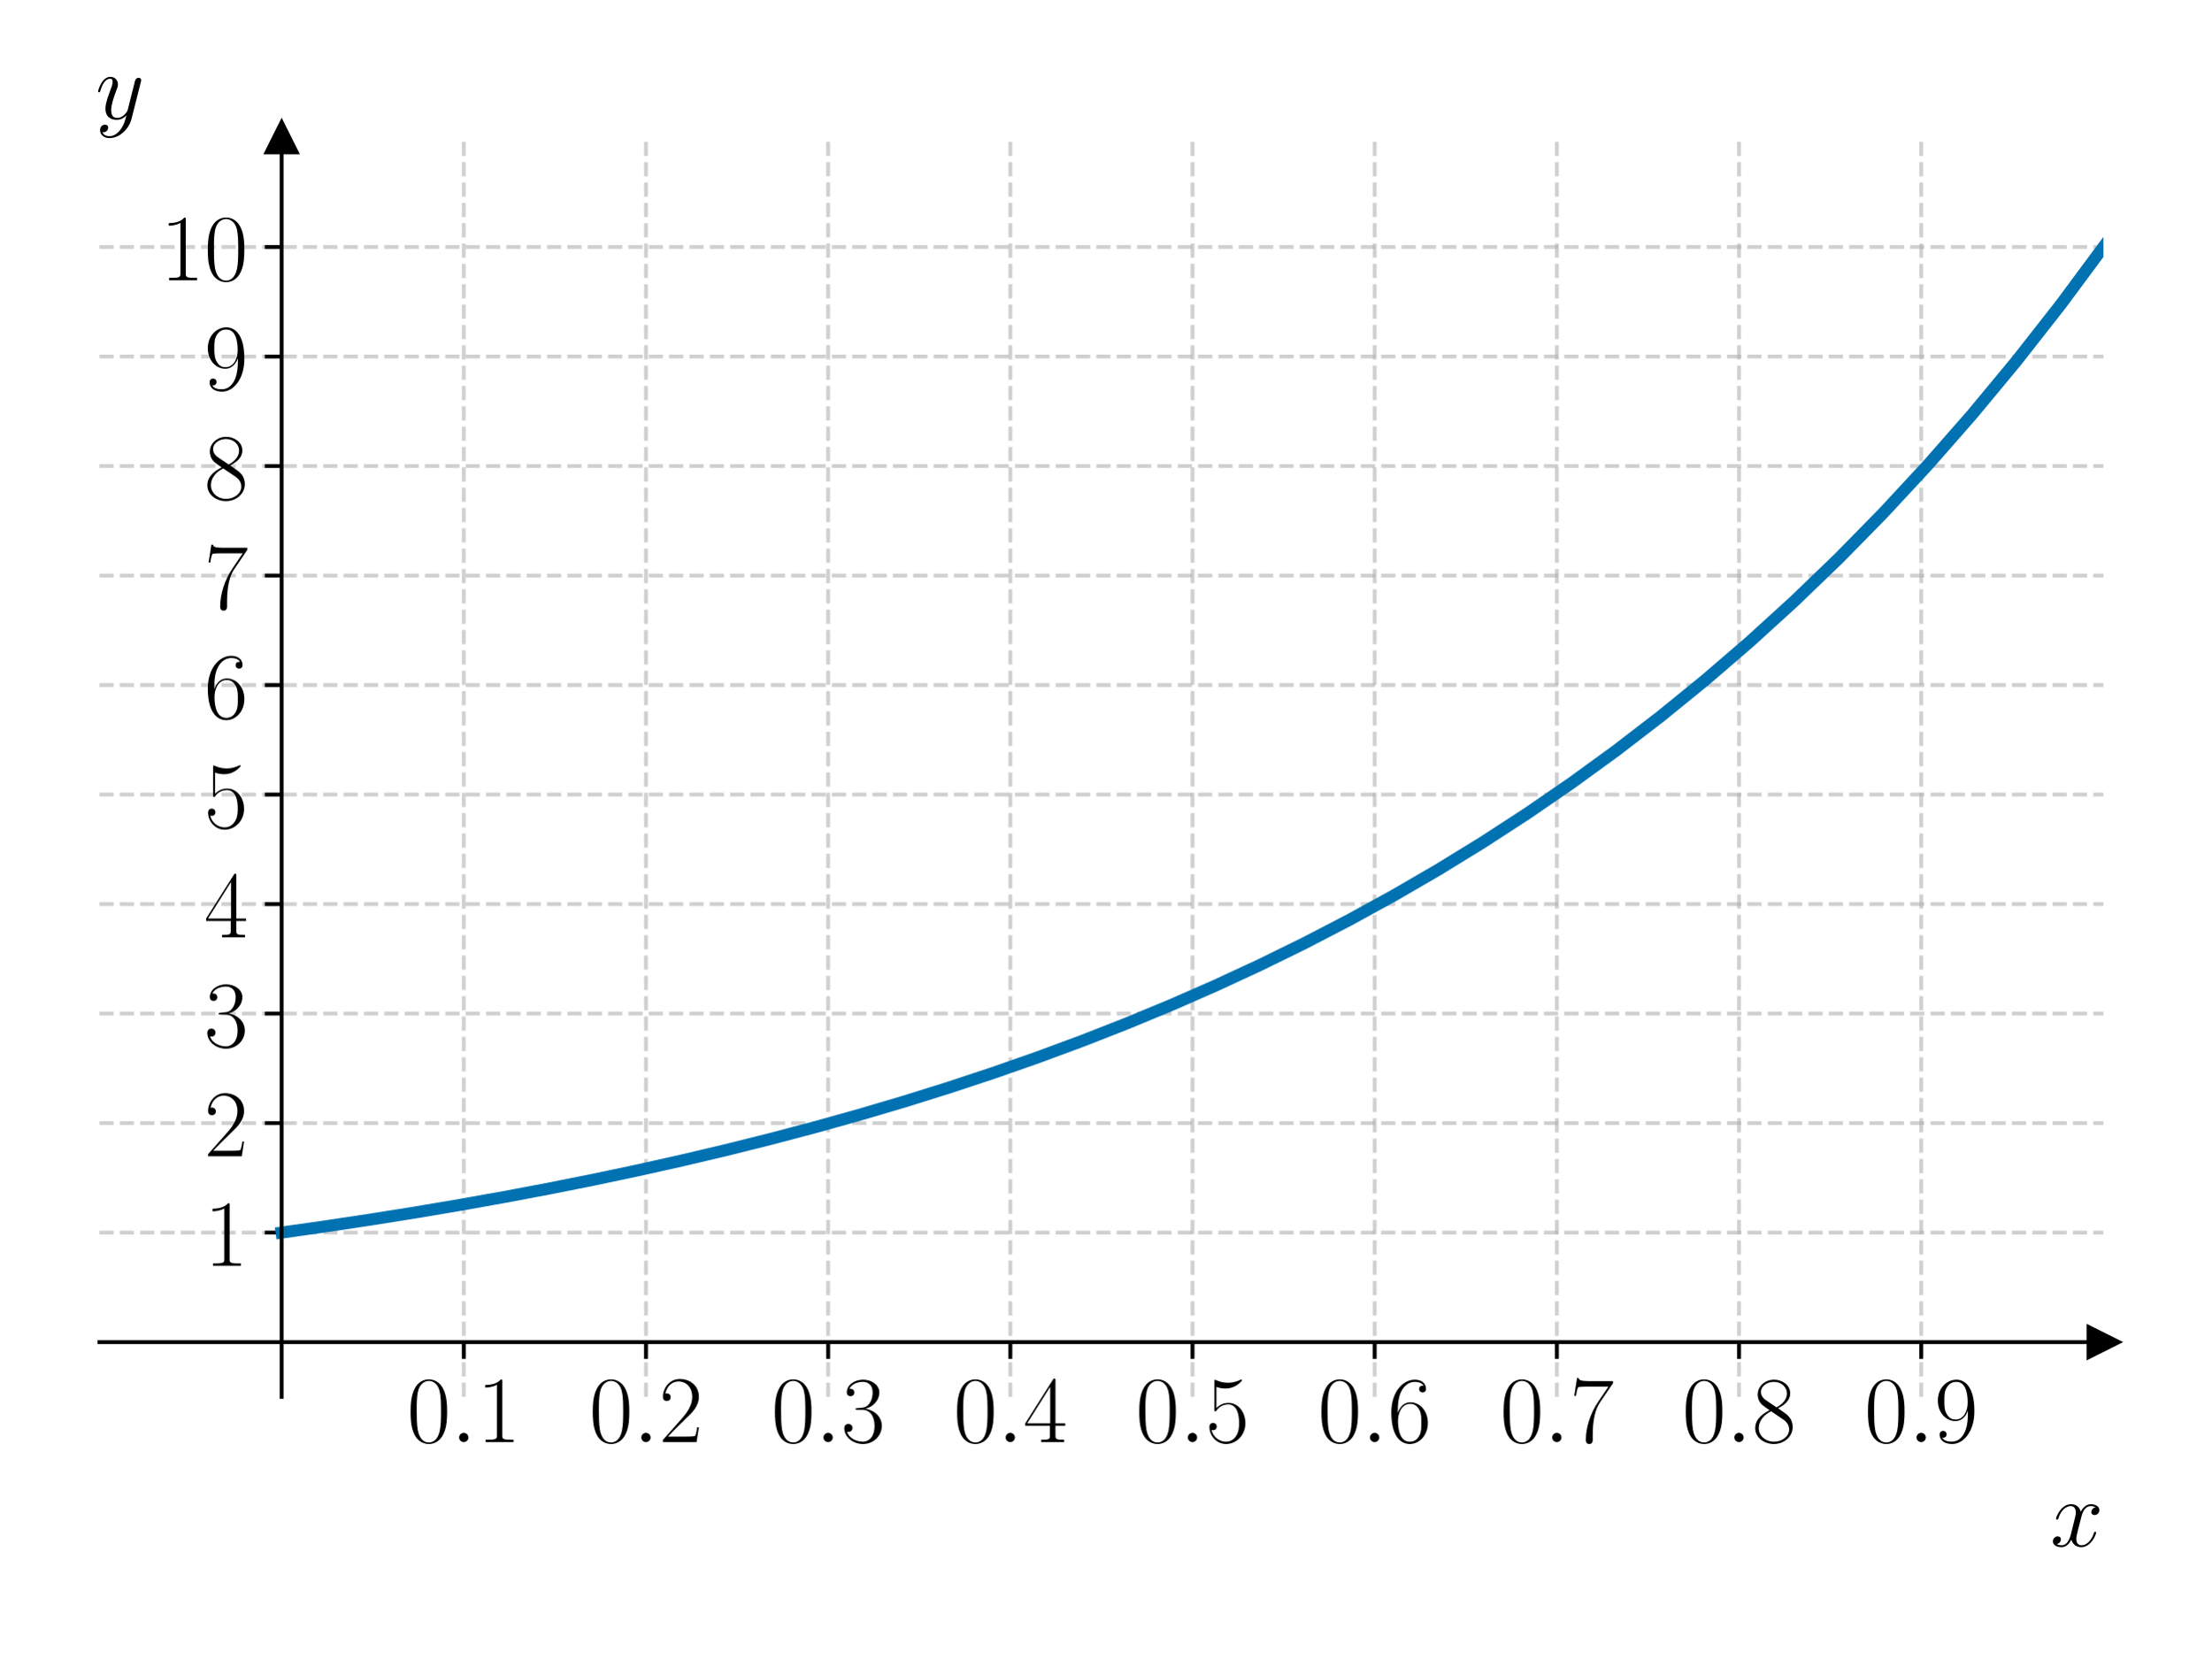
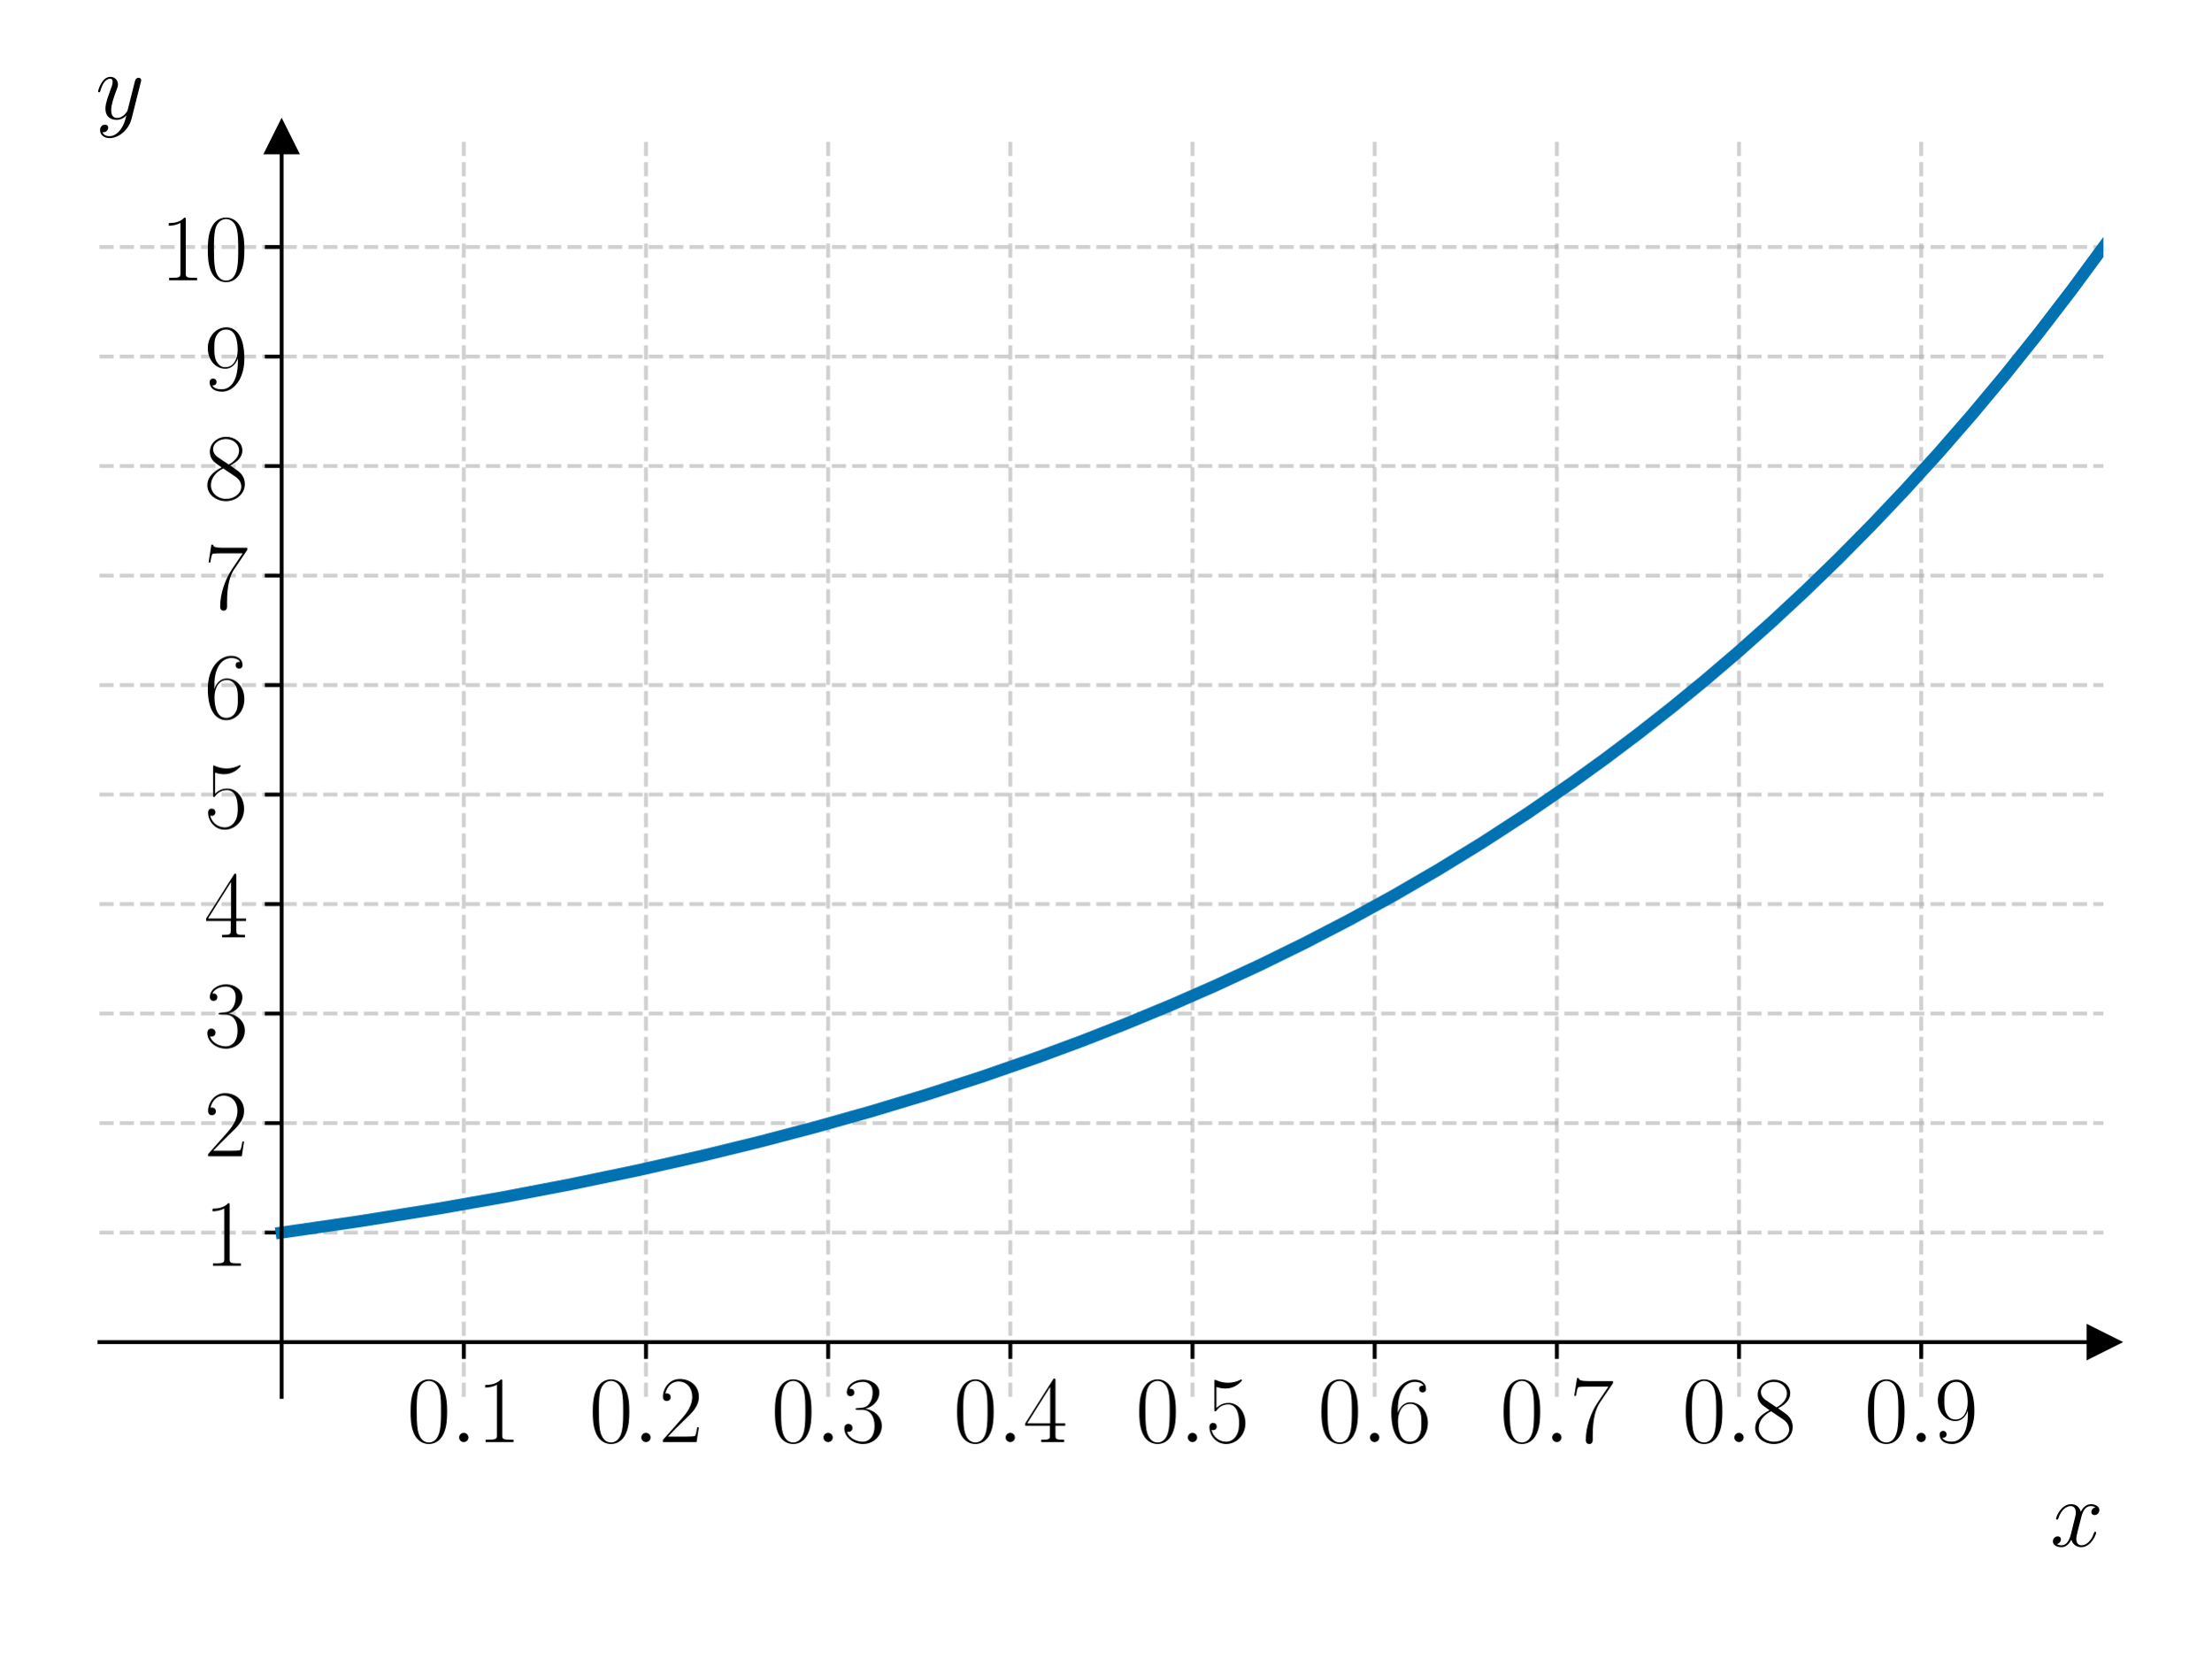
<svg xmlns="http://www.w3.org/2000/svg" xmlns:xlink="http://www.w3.org/1999/xlink" width="460.8pt" height="345.6pt" viewBox="0 0 460.8 345.6" version="1.1">
  <defs>
    <style type="text/css">*{stroke-linejoin: round; stroke-linecap: butt}</style>
  </defs>
  <g id="figure_1">
    <g id="patch_1">
      <path d="M 0 345.6  L 460.8 345.6  L 460.8 0  L 0 0  L 0 345.6  z " style="fill: none" />
    </g>
    <g id="axes_1">
      <g id="patch_2">
        <path d="M 20.72 291.154  L 438.36 291.154  L 438.36 28.656  L 20.72 28.656  L 20.72 291.154  z " style="fill: none" />
      </g>
      <g id="matplotlib.axis_1">
        <g id="xtick_1">
          <g id="line2d_1">
-             <path d="M 96.655 291.154  L 96.655 28.656  " clip-path="url(#p671dd6a18b)" style="fill: none; stroke-dasharray: 2.96,1.28; stroke-dashoffset: 0; stroke: #b0b0b0; stroke-opacity: 0.6; stroke-width: 0.8" />
+             <path d="M 96.655 291.154  L 96.655 28.656  " clip-path="url(#p5a9f07355b)" style="fill: none; stroke-dasharray: 2.96,1.28; stroke-dashoffset: 0; stroke: #b0b0b0; stroke-opacity: 0.6; stroke-width: 0.8" />
          </g>
          <g id="line2d_2">
            <defs>
-               <path id="m8e971fe82c" d="M 0 0  L 0 3.5  " style="stroke: #000000; stroke-width: 0.8" />
+               <path id="m768b88cc9e" d="M 0 0  L 0 3.5  " style="stroke: #000000; stroke-width: 0.8" />
            </defs>
            <g>
-               <use xlink:href="#m8e971fe82c" x="96.655" y="279.741" style="stroke: #000000; stroke-width: 0.8" />
+               <use xlink:href="#m768b88cc9e" x="96.655" y="279.741" style="stroke: #000000; stroke-width: 0.8" />
            </g>
          </g>
          <g id="text_1">
            <g transform="translate(84.80694 300.5783) scale(0.2 -0.2)">
              <defs>
                <path id="CMR17-30" d="M 2688 2025  C 2688 2416 2682 3080 2413 3591  C 2176 4039 1798 4198 1466 4198  C 1158 4198 768 4058 525 3597  C 269 3118 243 2524 243 2025  C 243 1661 250 1106 448 619  C 723 -39 1216 -128 1466 -128  C 1760 -128 2208 -7 2470 600  C 2662 1042 2688 1559 2688 2025  z M 1466 -26  C 1056 -26 813 325 723 812  C 653 1188 653 1738 653 2096  C 653 2588 653 2997 736 3387  C 858 3929 1216 4096 1466 4096  C 1728 4096 2067 3923 2189 3400  C 2272 3036 2278 2607 2278 2096  C 2278 1680 2278 1169 2202 792  C 2067 95 1690 -26 1466 -26  z " transform="scale(0.015625)" />
                <path id="CMMI12-3a" d="M 1178 307  C 1178 492 1024 619 870 619  C 685 619 557 466 557 313  C 557 128 710 0 864 0  C 1050 0 1178 153 1178 307  z " transform="scale(0.015625)" />
                <path id="CMR17-31" d="M 1702 4058  C 1702 4192 1696 4192 1606 4192  C 1357 3916 979 3827 621 3827  C 602 3827 570 3827 563 3808  C 557 3795 557 3782 557 3648  C 755 3648 1088 3686 1344 3839  L 1344 461  C 1344 236 1331 160 781 160  L 589 160  L 589 0  C 896 0 1216 0 1523 0  C 1830 0 2150 0 2458 0  L 2458 160  L 2266 160  C 1715 160 1702 230 1702 458  L 1702 4058  z " transform="scale(0.015625)" />
              </defs>
              <use xlink:href="#CMR17-30" transform="scale(0.996264)" />
              <use xlink:href="#CMMI12-3a" transform="translate(45.69048 0) scale(0.996264)" />
              <use xlink:href="#CMR17-31" transform="translate(72.78765 0) scale(0.996264)" />
            </g>
          </g>
        </g>
        <g id="xtick_2">
          <g id="line2d_3">
-             <path d="M 134.622 291.154  L 134.622 28.656  " clip-path="url(#p671dd6a18b)" style="fill: none; stroke-dasharray: 2.96,1.28; stroke-dashoffset: 0; stroke: #b0b0b0; stroke-opacity: 0.6; stroke-width: 0.8" />
+             <path d="M 134.622 291.154  L 134.622 28.656  " clip-path="url(#p5a9f07355b)" style="fill: none; stroke-dasharray: 2.96,1.28; stroke-dashoffset: 0; stroke: #b0b0b0; stroke-opacity: 0.6; stroke-width: 0.8" />
          </g>
          <g id="line2d_4">
            <g>
-               <use xlink:href="#m8e971fe82c" x="134.622" y="279.741" style="stroke: #000000; stroke-width: 0.8" />
+               <use xlink:href="#m768b88cc9e" x="134.622" y="279.741" style="stroke: #000000; stroke-width: 0.8" />
            </g>
          </g>
          <g id="text_2">
            <g transform="translate(122.7742 300.5783) scale(0.2 -0.2)">
              <defs>
                <path id="CMR17-32" d="M 2669 989  L 2554 989  C 2490 536 2438 459 2413 420  C 2381 369 1920 369 1830 369  L 602 369  C 832 619 1280 1072 1824 1597  C 2214 1967 2669 2402 2669 3035  C 2669 3790 2067 4224 1395 4224  C 691 4224 262 3604 262 3030  C 262 2780 448 2748 525 2748  C 589 2748 781 2787 781 3010  C 781 3207 614 3264 525 3264  C 486 3264 448 3258 422 3245  C 544 3790 915 4058 1306 4058  C 1862 4058 2227 3617 2227 3035  C 2227 2479 1901 2000 1536 1584  L 262 146  L 262 0  L 2515 0  L 2669 989  z " transform="scale(0.015625)" />
              </defs>
              <use xlink:href="#CMR17-30" transform="scale(0.996264)" />
              <use xlink:href="#CMMI12-3a" transform="translate(45.69048 0) scale(0.996264)" />
              <use xlink:href="#CMR17-32" transform="translate(72.78765 0) scale(0.996264)" />
            </g>
          </g>
        </g>
        <g id="xtick_3">
          <g id="line2d_5">
-             <path d="M 172.589 291.154  L 172.589 28.656  " clip-path="url(#p671dd6a18b)" style="fill: none; stroke-dasharray: 2.96,1.28; stroke-dashoffset: 0; stroke: #b0b0b0; stroke-opacity: 0.6; stroke-width: 0.8" />
+             <path d="M 172.589 291.154  L 172.589 28.656  " clip-path="url(#p5a9f07355b)" style="fill: none; stroke-dasharray: 2.96,1.28; stroke-dashoffset: 0; stroke: #b0b0b0; stroke-opacity: 0.6; stroke-width: 0.8" />
          </g>
          <g id="line2d_6">
            <g>
-               <use xlink:href="#m8e971fe82c" x="172.589" y="279.741" style="stroke: #000000; stroke-width: 0.8" />
+               <use xlink:href="#m768b88cc9e" x="172.589" y="279.741" style="stroke: #000000; stroke-width: 0.8" />
            </g>
          </g>
          <g id="text_3">
            <g transform="translate(160.7414 300.5783) scale(0.2 -0.2)">
              <defs>
                <path id="CMR17-33" d="M 1414 2157  C 1984 2157 2234 1662 2234 1090  C 2234 320 1824 25 1453 25  C 1114 25 563 194 390 693  C 422 680 454 680 486 680  C 640 680 755 782 755 948  C 755 1133 614 1216 486 1216  C 378 1216 211 1165 211 926  C 211 335 787 -128 1466 -128  C 2176 -128 2720 430 2720 1085  C 2720 1707 2208 2157 1600 2227  C 2086 2328 2554 2756 2554 3329  C 2554 3820 2048 4179 1472 4179  C 890 4179 378 3829 378 3329  C 378 3110 544 3072 627 3072  C 762 3072 877 3155 877 3321  C 877 3486 762 3569 627 3569  C 602 3569 570 3569 544 3557  C 730 3959 1235 4032 1459 4032  C 1683 4032 2106 3925 2106 3320  C 2106 3143 2080 2828 1862 2550  C 1670 2304 1453 2304 1242 2284  C 1210 2284 1062 2269 1037 2269  C 992 2263 966 2257 966 2208  C 966 2163 973 2157 1101 2157  L 1414 2157  z " transform="scale(0.015625)" />
              </defs>
              <use xlink:href="#CMR17-30" transform="scale(0.996264)" />
              <use xlink:href="#CMMI12-3a" transform="translate(45.69048 0) scale(0.996264)" />
              <use xlink:href="#CMR17-33" transform="translate(72.78765 0) scale(0.996264)" />
            </g>
          </g>
        </g>
        <g id="xtick_4">
          <g id="line2d_7">
-             <path d="M 210.557 291.154  L 210.557 28.656  " clip-path="url(#p671dd6a18b)" style="fill: none; stroke-dasharray: 2.96,1.28; stroke-dashoffset: 0; stroke: #b0b0b0; stroke-opacity: 0.6; stroke-width: 0.8" />
+             <path d="M 210.557 291.154  L 210.557 28.656  " clip-path="url(#p5a9f07355b)" style="fill: none; stroke-dasharray: 2.96,1.28; stroke-dashoffset: 0; stroke: #b0b0b0; stroke-opacity: 0.6; stroke-width: 0.8" />
          </g>
          <g id="line2d_8">
            <g>
-               <use xlink:href="#m8e971fe82c" x="210.557" y="279.741" style="stroke: #000000; stroke-width: 0.8" />
+               <use xlink:href="#m768b88cc9e" x="210.557" y="279.741" style="stroke: #000000; stroke-width: 0.8" />
            </g>
          </g>
          <g id="text_4">
            <g transform="translate(198.7087 300.5783) scale(0.2 -0.2)">
              <defs>
                <path id="CMR17-34" d="M 2150 4122  C 2150 4256 2144 4256 2029 4256  L 128 1254  L 128 1088  L 1779 1088  L 1779 457  C 1779 224 1766 160 1318 160  L 1197 160  L 1197 0  C 1402 0 1747 0 1965 0  C 2182 0 2528 0 2733 0  L 2733 160  L 2611 160  C 2163 160 2150 224 2150 457  L 2150 1088  L 2803 1088  L 2803 1254  L 2150 1254  L 2150 4122  z M 1798 3703  L 1798 1254  L 256 1254  L 1798 3703  z " transform="scale(0.015625)" />
              </defs>
              <use xlink:href="#CMR17-30" transform="scale(0.996264)" />
              <use xlink:href="#CMMI12-3a" transform="translate(45.69048 0) scale(0.996264)" />
              <use xlink:href="#CMR17-34" transform="translate(72.78765 0) scale(0.996264)" />
            </g>
          </g>
        </g>
        <g id="xtick_5">
          <g id="line2d_9">
-             <path d="M 248.524 291.154  L 248.524 28.656  " clip-path="url(#p671dd6a18b)" style="fill: none; stroke-dasharray: 2.96,1.28; stroke-dashoffset: 0; stroke: #b0b0b0; stroke-opacity: 0.6; stroke-width: 0.8" />
+             <path d="M 248.524 291.154  L 248.524 28.656  " clip-path="url(#p5a9f07355b)" style="fill: none; stroke-dasharray: 2.96,1.28; stroke-dashoffset: 0; stroke: #b0b0b0; stroke-opacity: 0.6; stroke-width: 0.8" />
          </g>
          <g id="line2d_10">
            <g>
-               <use xlink:href="#m8e971fe82c" x="248.524" y="279.741" style="stroke: #000000; stroke-width: 0.8" />
+               <use xlink:href="#m768b88cc9e" x="248.524" y="279.741" style="stroke: #000000; stroke-width: 0.8" />
            </g>
          </g>
          <g id="text_5">
            <g transform="translate(236.6759 300.5783) scale(0.2 -0.2)">
              <defs>
                <path id="CMR17-35" d="M 730 3692  C 794 3666 1056 3584 1325 3584  C 1920 3584 2246 3911 2432 4100  C 2432 4157 2432 4192 2394 4192  C 2387 4192 2374 4192 2323 4163  C 2099 4058 1837 3973 1517 3973  C 1325 3973 1037 3999 723 4139  C 653 4171 640 4171 634 4171  C 602 4171 595 4164 595 4037  L 595 2203  C 595 2089 595 2057 659 2057  C 691 2057 704 2070 736 2114  C 941 2401 1222 2522 1542 2522  C 1766 2522 2246 2382 2246 1289  C 2246 1085 2246 715 2054 421  C 1894 159 1645 25 1370 25  C 947 25 518 320 403 814  C 429 807 480 795 506 795  C 589 795 749 840 749 1038  C 749 1210 627 1280 506 1280  C 358 1280 262 1190 262 1011  C 262 454 704 -128 1382 -128  C 2042 -128 2669 440 2669 1264  C 2669 2030 2170 2624 1549 2624  C 1222 2624 947 2503 730 2274  L 730 3692  z " transform="scale(0.015625)" />
              </defs>
              <use xlink:href="#CMR17-30" transform="scale(0.996264)" />
              <use xlink:href="#CMMI12-3a" transform="translate(45.69048 0) scale(0.996264)" />
              <use xlink:href="#CMR17-35" transform="translate(72.78765 0) scale(0.996264)" />
            </g>
          </g>
        </g>
        <g id="xtick_6">
          <g id="line2d_11">
-             <path d="M 286.491 291.154  L 286.491 28.656  " clip-path="url(#p671dd6a18b)" style="fill: none; stroke-dasharray: 2.96,1.28; stroke-dashoffset: 0; stroke: #b0b0b0; stroke-opacity: 0.6; stroke-width: 0.8" />
+             <path d="M 286.491 291.154  L 286.491 28.656  " clip-path="url(#p5a9f07355b)" style="fill: none; stroke-dasharray: 2.96,1.28; stroke-dashoffset: 0; stroke: #b0b0b0; stroke-opacity: 0.6; stroke-width: 0.8" />
          </g>
          <g id="line2d_12">
            <g>
-               <use xlink:href="#m8e971fe82c" x="286.491" y="279.741" style="stroke: #000000; stroke-width: 0.8" />
+               <use xlink:href="#m768b88cc9e" x="286.491" y="279.741" style="stroke: #000000; stroke-width: 0.8" />
            </g>
          </g>
          <g id="text_6">
            <g transform="translate(274.6432 300.5783) scale(0.2 -0.2)">
              <defs>
                <path id="CMR17-36" d="M 678 2176  C 678 3690 1395 4032 1811 4032  C 1946 4032 2272 4009 2400 3776  C 2298 3776 2106 3776 2106 3553  C 2106 3381 2246 3323 2336 3323  C 2394 3323 2566 3348 2566 3560  C 2566 3954 2246 4179 1805 4179  C 1043 4179 243 3390 243 1984  C 243 253 966 -128 1478 -128  C 2099 -128 2688 427 2688 1283  C 2688 2081 2170 2662 1517 2662  C 1126 2662 838 2407 678 1960  L 678 2176  z M 1478 25  C 691 25 691 1200 691 1436  C 691 1896 909 2560 1504 2560  C 1613 2560 1926 2560 2138 2120  C 2253 1870 2253 1609 2253 1289  C 2253 944 2253 690 2118 434  C 1978 171 1773 25 1478 25  z " transform="scale(0.015625)" />
              </defs>
              <use xlink:href="#CMR17-30" transform="scale(0.996264)" />
              <use xlink:href="#CMMI12-3a" transform="translate(45.69048 0) scale(0.996264)" />
              <use xlink:href="#CMR17-36" transform="translate(72.78765 0) scale(0.996264)" />
            </g>
          </g>
        </g>
        <g id="xtick_7">
          <g id="line2d_13">
-             <path d="M 324.458 291.154  L 324.458 28.656  " clip-path="url(#p671dd6a18b)" style="fill: none; stroke-dasharray: 2.96,1.28; stroke-dashoffset: 0; stroke: #b0b0b0; stroke-opacity: 0.6; stroke-width: 0.8" />
+             <path d="M 324.458 291.154  L 324.458 28.656  " clip-path="url(#p5a9f07355b)" style="fill: none; stroke-dasharray: 2.96,1.28; stroke-dashoffset: 0; stroke: #b0b0b0; stroke-opacity: 0.6; stroke-width: 0.8" />
          </g>
          <g id="line2d_14">
            <g>
-               <use xlink:href="#m8e971fe82c" x="324.458" y="279.741" style="stroke: #000000; stroke-width: 0.8" />
+               <use xlink:href="#m768b88cc9e" x="324.458" y="279.741" style="stroke: #000000; stroke-width: 0.8" />
            </g>
          </g>
          <g id="text_7">
            <g transform="translate(312.6104 300.5783) scale(0.2 -0.2)">
              <defs>
                <path id="CMR17-37" d="M 2886 3941  L 2886 4081  L 1382 4081  C 634 4081 621 4165 595 4288  L 480 4288  L 294 3094  L 410 3094  C 429 3215 474 3540 550 3661  C 589 3712 1062 3712 1171 3712  L 2579 3712  L 1869 2661  C 1395 1954 1069 999 1069 165  C 1069 89 1069 -128 1299 -128  C 1530 -128 1530 89 1530 171  L 1530 465  C 1530 1508 1709 2196 2003 2636  L 2886 3941  z " transform="scale(0.015625)" />
              </defs>
              <use xlink:href="#CMR17-30" transform="scale(0.996264)" />
              <use xlink:href="#CMMI12-3a" transform="translate(45.69048 0) scale(0.996264)" />
              <use xlink:href="#CMR17-37" transform="translate(72.78765 0) scale(0.996264)" />
            </g>
          </g>
        </g>
        <g id="xtick_8">
          <g id="line2d_15">
-             <path d="M 362.426 291.154  L 362.426 28.656  " clip-path="url(#p671dd6a18b)" style="fill: none; stroke-dasharray: 2.96,1.28; stroke-dashoffset: 0; stroke: #b0b0b0; stroke-opacity: 0.6; stroke-width: 0.8" />
+             <path d="M 362.426 291.154  L 362.426 28.656  " clip-path="url(#p5a9f07355b)" style="fill: none; stroke-dasharray: 2.96,1.28; stroke-dashoffset: 0; stroke: #b0b0b0; stroke-opacity: 0.6; stroke-width: 0.8" />
          </g>
          <g id="line2d_16">
            <g>
-               <use xlink:href="#m8e971fe82c" x="362.426" y="279.741" style="stroke: #000000; stroke-width: 0.8" />
+               <use xlink:href="#m768b88cc9e" x="362.426" y="279.741" style="stroke: #000000; stroke-width: 0.8" />
            </g>
          </g>
          <g id="text_8">
            <g transform="translate(350.5777 300.5783) scale(0.2 -0.2)">
              <defs>
                <path id="CMR17-38" d="M 1741 2264  C 2144 2467 2554 2773 2554 3263  C 2554 3841 1990 4179 1472 4179  C 890 4179 378 3759 378 3180  C 378 3021 416 2747 666 2505  C 730 2442 998 2251 1171 2130  C 883 1983 211 1634 211 934  C 211 279 838 -128 1459 -128  C 2144 -128 2720 362 2720 1010  C 2720 1590 2330 1857 2074 2029  L 1741 2264  z M 902 2822  C 851 2854 595 3051 595 3351  C 595 3739 998 4032 1459 4032  C 1965 4032 2336 3676 2336 3262  C 2336 2669 1670 2331 1638 2331  C 1632 2331 1626 2331 1574 2370  L 902 2822  z M 2080 1519  C 2176 1449 2483 1240 2483 851  C 2483 381 2010 25 1472 25  C 890 25 448 438 448 940  C 448 1443 838 1862 1280 2060  L 2080 1519  z " transform="scale(0.015625)" />
              </defs>
              <use xlink:href="#CMR17-30" transform="scale(0.996264)" />
              <use xlink:href="#CMMI12-3a" transform="translate(45.69048 0) scale(0.996264)" />
              <use xlink:href="#CMR17-38" transform="translate(72.78765 0) scale(0.996264)" />
            </g>
          </g>
        </g>
        <g id="xtick_9">
          <g id="line2d_17">
-             <path d="M 400.393 291.154  L 400.393 28.656  " clip-path="url(#p671dd6a18b)" style="fill: none; stroke-dasharray: 2.96,1.28; stroke-dashoffset: 0; stroke: #b0b0b0; stroke-opacity: 0.6; stroke-width: 0.8" />
+             <path d="M 400.393 291.154  L 400.393 28.656  " clip-path="url(#p5a9f07355b)" style="fill: none; stroke-dasharray: 2.96,1.28; stroke-dashoffset: 0; stroke: #b0b0b0; stroke-opacity: 0.6; stroke-width: 0.8" />
          </g>
          <g id="line2d_18">
            <g>
-               <use xlink:href="#m8e971fe82c" x="400.393" y="279.741" style="stroke: #000000; stroke-width: 0.8" />
+               <use xlink:href="#m768b88cc9e" x="400.393" y="279.741" style="stroke: #000000; stroke-width: 0.8" />
            </g>
          </g>
          <g id="text_9">
            <g transform="translate(388.5449 300.5783) scale(0.2 -0.2)">
              <defs>
                <path id="CMR17-39" d="M 2253 1864  C 2253 464 1670 31 1190 31  C 1043 31 685 31 538 294  C 704 268 826 357 826 518  C 826 692 685 749 595 749  C 538 749 365 723 365 506  C 365 71 742 -128 1203 -128  C 1939 -128 2688 674 2688 2073  C 2688 3817 1971 4179 1485 4179  C 851 4179 243 3628 243 2778  C 243 1991 762 1408 1414 1408  C 1952 1408 2189 1903 2253 2112  L 2253 1864  z M 1427 1510  C 1254 1510 1011 1542 813 1922  C 678 2169 678 2461 678 2771  C 678 3146 678 3405 858 3684  C 947 3817 1114 4032 1485 4032  C 2240 4032 2240 2885 2240 2632  C 2240 2182 2035 1510 1427 1510  z " transform="scale(0.015625)" />
              </defs>
              <use xlink:href="#CMR17-30" transform="scale(0.996264)" />
              <use xlink:href="#CMMI12-3a" transform="translate(45.69048 0) scale(0.996264)" />
              <use xlink:href="#CMR17-39" transform="translate(72.78765 0) scale(0.996264)" />
            </g>
          </g>
        </g>
        <g id="text_10">
          <g transform="translate(427.2732 322.2909) scale(0.2 -0.2)">
            <defs>
              <path id="CMMI12-78" d="M 3034 2606  C 2829 2567 2752 2414 2752 2293  C 2752 2139 2874 2088 2963 2088  C 3155 2088 3290 2254 3290 2427  C 3290 2695 2982 2816 2714 2816  C 2323 2816 2106 2433 2048 2312  C 1901 2816 1504 2816 1389 2816  C 736 2816 390 1980 390 1839  C 390 1814 416 1782 461 1782  C 512 1782 525 1820 538 1846  C 755 2555 1184 2689 1370 2689  C 1658 2689 1715 2420 1715 2267  C 1715 2127 1677 1980 1600 1673  L 1382 798  C 1286 415 1101 64 762 64  C 730 64 570 64 435 147  C 666 192 717 383 717 460  C 717 588 621 664 499 664  C 346 664 179 530 179 326  C 179 57 480 -64 755 -64  C 1062 -64 1280 179 1414 441  C 1517 64 1837 -64 2074 -64  C 2726 -64 3072 773 3072 913  C 3072 945 3046 971 3008 971  C 2950 971 2944 939 2925 888  C 2752 326 2381 64 2093 64  C 1869 64 1747 230 1747 492  C 1747 632 1773 734 1875 1156  L 2099 2024  C 2195 2408 2413 2689 2707 2689  C 2720 2689 2899 2689 3034 2606  z " transform="scale(0.015625)" />
            </defs>
            <use xlink:href="#CMMI12-78" transform="scale(0.996264)" />
          </g>
        </g>
      </g>
      <g id="matplotlib.axis_2">
        <g id="ytick_1">
          <g id="line2d_19">
-             <path d="M 20.72 256.915  L 438.36 256.915  " clip-path="url(#p671dd6a18b)" style="fill: none; stroke-dasharray: 2.96,1.28; stroke-dashoffset: 0; stroke: #b0b0b0; stroke-opacity: 0.6; stroke-width: 0.8" />
+             <path d="M 20.72 256.915  L 438.36 256.915  " clip-path="url(#p5a9f07355b)" style="fill: none; stroke-dasharray: 2.96,1.28; stroke-dashoffset: 0; stroke: #b0b0b0; stroke-opacity: 0.6; stroke-width: 0.8" />
          </g>
          <g id="line2d_20">
            <defs>
-               <path id="m62a7d1abf7" d="M 0 0  L -3.5 0  " style="stroke: #000000; stroke-width: 0.8" />
+               <path id="m265464a637" d="M 0 0  L -3.5 0  " style="stroke: #000000; stroke-width: 0.8" />
            </defs>
            <g>
-               <use xlink:href="#m62a7d1abf7" x="58.688" y="256.915" style="stroke: #000000; stroke-width: 0.8" />
+               <use xlink:href="#m265464a637" x="58.688" y="256.915" style="stroke: #000000; stroke-width: 0.8" />
            </g>
          </g>
          <g id="text_11">
            <g transform="translate(42.54941 263.8339) scale(0.2 -0.2)">
              <use xlink:href="#CMR17-31" transform="scale(0.996264)" />
            </g>
          </g>
        </g>
        <g id="ytick_2">
          <g id="line2d_21">
-             <path d="M 20.72 234.089  L 438.36 234.089  " clip-path="url(#p671dd6a18b)" style="fill: none; stroke-dasharray: 2.96,1.28; stroke-dashoffset: 0; stroke: #b0b0b0; stroke-opacity: 0.6; stroke-width: 0.8" />
+             <path d="M 20.72 234.089  L 438.36 234.089  " clip-path="url(#p5a9f07355b)" style="fill: none; stroke-dasharray: 2.96,1.28; stroke-dashoffset: 0; stroke: #b0b0b0; stroke-opacity: 0.6; stroke-width: 0.8" />
          </g>
          <g id="line2d_22">
            <g>
-               <use xlink:href="#m62a7d1abf7" x="58.688" y="234.089" style="stroke: #000000; stroke-width: 0.8" />
+               <use xlink:href="#m265464a637" x="58.688" y="234.089" style="stroke: #000000; stroke-width: 0.8" />
            </g>
          </g>
          <g id="text_12">
            <g transform="translate(42.54941 241.008) scale(0.2 -0.2)">
              <use xlink:href="#CMR17-32" transform="scale(0.996264)" />
            </g>
          </g>
        </g>
        <g id="ytick_3">
          <g id="line2d_23">
-             <path d="M 20.72 211.264  L 438.36 211.264  " clip-path="url(#p671dd6a18b)" style="fill: none; stroke-dasharray: 2.96,1.28; stroke-dashoffset: 0; stroke: #b0b0b0; stroke-opacity: 0.6; stroke-width: 0.8" />
+             <path d="M 20.72 211.264  L 438.36 211.264  " clip-path="url(#p5a9f07355b)" style="fill: none; stroke-dasharray: 2.96,1.28; stroke-dashoffset: 0; stroke: #b0b0b0; stroke-opacity: 0.6; stroke-width: 0.8" />
          </g>
          <g id="line2d_24">
            <g>
-               <use xlink:href="#m62a7d1abf7" x="58.688" y="211.264" style="stroke: #000000; stroke-width: 0.8" />
+               <use xlink:href="#m265464a637" x="58.688" y="211.264" style="stroke: #000000; stroke-width: 0.8" />
            </g>
          </g>
          <g id="text_13">
            <g transform="translate(42.54941 218.1821) scale(0.2 -0.2)">
              <use xlink:href="#CMR17-33" transform="scale(0.996264)" />
            </g>
          </g>
        </g>
        <g id="ytick_4">
          <g id="line2d_25">
-             <path d="M 20.72 188.438  L 438.36 188.438  " clip-path="url(#p671dd6a18b)" style="fill: none; stroke-dasharray: 2.96,1.28; stroke-dashoffset: 0; stroke: #b0b0b0; stroke-opacity: 0.6; stroke-width: 0.8" />
+             <path d="M 20.72 188.438  L 438.36 188.438  " clip-path="url(#p5a9f07355b)" style="fill: none; stroke-dasharray: 2.96,1.28; stroke-dashoffset: 0; stroke: #b0b0b0; stroke-opacity: 0.6; stroke-width: 0.8" />
          </g>
          <g id="line2d_26">
            <g>
-               <use xlink:href="#m62a7d1abf7" x="58.688" y="188.438" style="stroke: #000000; stroke-width: 0.8" />
+               <use xlink:href="#m265464a637" x="58.688" y="188.438" style="stroke: #000000; stroke-width: 0.8" />
            </g>
          </g>
          <g id="text_14">
            <g transform="translate(42.54941 195.3562) scale(0.2 -0.2)">
              <use xlink:href="#CMR17-34" transform="scale(0.996264)" />
            </g>
          </g>
        </g>
        <g id="ytick_5">
          <g id="line2d_27">
-             <path d="M 20.72 165.612  L 438.36 165.612  " clip-path="url(#p671dd6a18b)" style="fill: none; stroke-dasharray: 2.96,1.28; stroke-dashoffset: 0; stroke: #b0b0b0; stroke-opacity: 0.6; stroke-width: 0.8" />
+             <path d="M 20.72 165.612  L 438.36 165.612  " clip-path="url(#p5a9f07355b)" style="fill: none; stroke-dasharray: 2.96,1.28; stroke-dashoffset: 0; stroke: #b0b0b0; stroke-opacity: 0.6; stroke-width: 0.8" />
          </g>
          <g id="line2d_28">
            <g>
-               <use xlink:href="#m62a7d1abf7" x="58.688" y="165.612" style="stroke: #000000; stroke-width: 0.8" />
+               <use xlink:href="#m265464a637" x="58.688" y="165.612" style="stroke: #000000; stroke-width: 0.8" />
            </g>
          </g>
          <g id="text_15">
            <g transform="translate(42.54941 172.5303) scale(0.2 -0.2)">
              <use xlink:href="#CMR17-35" transform="scale(0.996264)" />
            </g>
          </g>
        </g>
        <g id="ytick_6">
          <g id="line2d_29">
-             <path d="M 20.72 142.786  L 438.36 142.786  " clip-path="url(#p671dd6a18b)" style="fill: none; stroke-dasharray: 2.96,1.28; stroke-dashoffset: 0; stroke: #b0b0b0; stroke-opacity: 0.6; stroke-width: 0.8" />
+             <path d="M 20.72 142.786  L 438.36 142.786  " clip-path="url(#p5a9f07355b)" style="fill: none; stroke-dasharray: 2.96,1.28; stroke-dashoffset: 0; stroke: #b0b0b0; stroke-opacity: 0.6; stroke-width: 0.8" />
          </g>
          <g id="line2d_30">
            <g>
-               <use xlink:href="#m62a7d1abf7" x="58.688" y="142.786" style="stroke: #000000; stroke-width: 0.8" />
+               <use xlink:href="#m265464a637" x="58.688" y="142.786" style="stroke: #000000; stroke-width: 0.8" />
            </g>
          </g>
          <g id="text_16">
            <g transform="translate(42.54941 149.7043) scale(0.2 -0.2)">
              <use xlink:href="#CMR17-36" transform="scale(0.996264)" />
            </g>
          </g>
        </g>
        <g id="ytick_7">
          <g id="line2d_31">
-             <path d="M 20.72 119.96  L 438.36 119.96  " clip-path="url(#p671dd6a18b)" style="fill: none; stroke-dasharray: 2.96,1.28; stroke-dashoffset: 0; stroke: #b0b0b0; stroke-opacity: 0.6; stroke-width: 0.8" />
+             <path d="M 20.72 119.96  L 438.36 119.96  " clip-path="url(#p5a9f07355b)" style="fill: none; stroke-dasharray: 2.96,1.28; stroke-dashoffset: 0; stroke: #b0b0b0; stroke-opacity: 0.6; stroke-width: 0.8" />
          </g>
          <g id="line2d_32">
            <g>
-               <use xlink:href="#m62a7d1abf7" x="58.688" y="119.96" style="stroke: #000000; stroke-width: 0.8" />
+               <use xlink:href="#m265464a637" x="58.688" y="119.96" style="stroke: #000000; stroke-width: 0.8" />
            </g>
          </g>
          <g id="text_17">
            <g transform="translate(42.54941 126.8784) scale(0.2 -0.2)">
              <use xlink:href="#CMR17-37" transform="scale(0.996264)" />
            </g>
          </g>
        </g>
        <g id="ytick_8">
          <g id="line2d_33">
-             <path d="M 20.72 97.134  L 438.36 97.134  " clip-path="url(#p671dd6a18b)" style="fill: none; stroke-dasharray: 2.96,1.28; stroke-dashoffset: 0; stroke: #b0b0b0; stroke-opacity: 0.6; stroke-width: 0.8" />
+             <path d="M 20.72 97.134  L 438.36 97.134  " clip-path="url(#p5a9f07355b)" style="fill: none; stroke-dasharray: 2.96,1.28; stroke-dashoffset: 0; stroke: #b0b0b0; stroke-opacity: 0.6; stroke-width: 0.8" />
          </g>
          <g id="line2d_34">
            <g>
-               <use xlink:href="#m62a7d1abf7" x="58.688" y="97.134" style="stroke: #000000; stroke-width: 0.8" />
+               <use xlink:href="#m265464a637" x="58.688" y="97.134" style="stroke: #000000; stroke-width: 0.8" />
            </g>
          </g>
          <g id="text_18">
            <g transform="translate(42.54941 104.0525) scale(0.2 -0.2)">
              <use xlink:href="#CMR17-38" transform="scale(0.996264)" />
            </g>
          </g>
        </g>
        <g id="ytick_9">
          <g id="line2d_35">
-             <path d="M 20.72 74.308  L 438.36 74.308  " clip-path="url(#p671dd6a18b)" style="fill: none; stroke-dasharray: 2.96,1.28; stroke-dashoffset: 0; stroke: #b0b0b0; stroke-opacity: 0.6; stroke-width: 0.8" />
+             <path d="M 20.72 74.308  L 438.36 74.308  " clip-path="url(#p5a9f07355b)" style="fill: none; stroke-dasharray: 2.96,1.28; stroke-dashoffset: 0; stroke: #b0b0b0; stroke-opacity: 0.6; stroke-width: 0.8" />
          </g>
          <g id="line2d_36">
            <g>
-               <use xlink:href="#m62a7d1abf7" x="58.688" y="74.308" style="stroke: #000000; stroke-width: 0.8" />
+               <use xlink:href="#m265464a637" x="58.688" y="74.308" style="stroke: #000000; stroke-width: 0.8" />
            </g>
          </g>
          <g id="text_19">
            <g transform="translate(42.54941 81.22663) scale(0.2 -0.2)">
              <use xlink:href="#CMR17-39" transform="scale(0.996264)" />
            </g>
          </g>
        </g>
        <g id="ytick_10">
          <g id="line2d_37">
-             <path d="M 20.72 51.482  L 438.36 51.482  " clip-path="url(#p671dd6a18b)" style="fill: none; stroke-dasharray: 2.96,1.28; stroke-dashoffset: 0; stroke: #b0b0b0; stroke-opacity: 0.6; stroke-width: 0.8" />
+             <path d="M 20.72 51.482  L 438.36 51.482  " clip-path="url(#p5a9f07355b)" style="fill: none; stroke-dasharray: 2.96,1.28; stroke-dashoffset: 0; stroke: #b0b0b0; stroke-opacity: 0.6; stroke-width: 0.8" />
          </g>
          <g id="line2d_38">
            <g>
-               <use xlink:href="#m62a7d1abf7" x="58.688" y="51.482" style="stroke: #000000; stroke-width: 0.8" />
+               <use xlink:href="#m265464a637" x="58.688" y="51.482" style="stroke: #000000; stroke-width: 0.8" />
            </g>
          </g>
          <g id="text_20">
            <g transform="translate(33.41132 58.40072) scale(0.2 -0.2)">
              <use xlink:href="#CMR17-31" transform="scale(0.996264)" />
              <use xlink:href="#CMR17-30" transform="translate(45.69048 0) scale(0.996264)" />
            </g>
          </g>
        </g>
        <g id="text_21">
          <g transform="translate(19.89848 24.78068) scale(0.2 -0.2)">
            <defs>
              <path id="CMMI12-79" d="M 1683 -700  C 1510 -939 1261 -1152 947 -1152  C 870 -1152 563 -1152 467 -889  C 486 -895 518 -895 531 -895  C 723 -895 851 -729 851 -582  C 851 -435 730 -384 634 -384  C 531 -384 307 -458 307 -759  C 307 -1071 582 -1286 947 -1286  C 1587 -1286 2234 -700 2413 6  L 3040 2485  C 3046 2517 3059 2556 3059 2594  C 3059 2689 2982 2753 2886 2753  C 2829 2753 2694 2727 2643 2535  L 2170 658  C 2138 543 2138 530 2086 460  C 1958 281 1747 64 1440 64  C 1082 64 1050 415 1050 588  C 1050 952 1222 1443 1395 1903  C 1466 2088 1504 2178 1504 2305  C 1504 2574 1312 2816 998 2816  C 410 2816 173 1890 173 1839  C 173 1814 198 1782 243 1782  C 301 1782 307 1807 333 1897  C 486 2433 730 2689 979 2689  C 1037 2689 1146 2689 1146 2478  C 1146 2312 1075 2127 979 1884  C 666 1047 666 837 666 683  C 666 77 1101 -64 1421 -64  C 1606 -64 1837 -6 2061 230  L 2067 224  C 1971 -147 1907 -392 1683 -700  z " transform="scale(0.015625)" />
            </defs>
            <use xlink:href="#CMMI12-79" transform="scale(0.996264)" />
          </g>
        </g>
      </g>
      <g id="line2d_39">
        <defs>
-           <path id="m6de1947170" d="M 3 0  L -3 -3  L -3 3  z " style="stroke: #000000; stroke-linejoin: miter" />
+           <path id="macc2963de8" d="M 3 0  L -3 -3  L -3 3  z " style="stroke: #000000; stroke-linejoin: miter" />
        </defs>
        <g>
-           <use xlink:href="#m6de1947170" x="438.36" y="279.741" style="stroke: #000000; stroke-linejoin: miter" />
+           <use xlink:href="#macc2963de8" x="438.36" y="279.741" style="stroke: #000000; stroke-linejoin: miter" />
        </g>
      </g>
      <g id="line2d_40">
        <defs>
-           <path id="md49452b0fe" d="M 0 -3  L -3 3  L 3 3  z " style="stroke: #000000; stroke-linejoin: miter" />
+           <path id="m400dee9d7d" d="M 0 -3  L -3 3  L 3 3  z " style="stroke: #000000; stroke-linejoin: miter" />
        </defs>
        <g>
-           <use xlink:href="#md49452b0fe" x="58.688" y="28.656" style="stroke: #000000; stroke-linejoin: miter" />
+           <use xlink:href="#m400dee9d7d" x="58.688" y="28.656" style="stroke: #000000; stroke-linejoin: miter" />
        </g>
      </g>
      <g id="line2d_41">
-         <path d="M 58.688 256.915  L 67.959 255.595  L 77.231 254.199  L 86.502 252.721  L 95.774 251.158  L 105.046 249.505  L 114.317 247.756  L 123.589 245.906  L 132.86 243.949  L 142.132 241.879  L 151.404 239.689  L 160.675 237.372  L 169.947 234.922  L 179.218 232.329  L 188.49 229.587  L 197.762 226.686  L 207.033 223.617  L 216.305 220.371  L 225.577 216.937  L 234.848 213.305  L 244.12 209.462  L 253.391 205.397  L 262.663 201.097  L 271.935 196.548  L 281.206 191.736  L 290.478 186.646  L 299.749 181.261  L 309.021 175.565  L 318.293 169.539  L 327.564 163.165  L 336.836 156.423  L 346.108 149.29  L 355.379 141.745  L 364.651 133.763  L 373.922 125.319  L 383.194 116.388  L 392.466 106.939  L 401.737 96.944  L 411.009 86.371  L 420.28 75.187  L 429.552 63.355  L 438.824 50.84  " clip-path="url(#p671dd6a18b)" style="fill: none; stroke: #0072b2; stroke-width: 2.5; stroke-linecap: square" />
+         <path d="M 58.688 256.915  L 74.91 254.556  L 91.132 251.952  L 105.037 249.507  L 118.942 246.846  L 132.847 243.952  L 146.752 240.803  L 158.339 237.968  L 169.927 234.927  L 181.514 231.665  L 193.101 228.165  L 204.689 224.41  L 216.276 220.381  L 225.546 216.949  L 234.816 213.317  L 244.086 209.476  L 253.356 205.413  L 262.626 201.115  L 271.896 196.568  L 281.165 191.758  L 290.435 186.67  L 299.705 181.287  L 308.975 175.594  L 318.245 169.571  L 327.515 163.2  L 334.467 158.181  L 341.42 152.946  L 348.372 147.486  L 355.325 141.79  L 362.277 135.849  L 369.23 129.652  L 376.182 123.188  L 383.135 116.446  L 390.087 109.414  L 397.039 102.079  L 403.992 94.428  L 410.944 86.447  L 417.897 78.123  L 424.849 69.44  L 431.802 60.383  L 438.754 50.936  L 438.754 50.936  " clip-path="url(#p5a9f07355b)" style="fill: none; stroke: #0072b2; stroke-width: 2.5; stroke-linecap: square" />
      </g>
      <g id="patch_3">
        <path d="M 58.688 291.154  L 58.688 28.656  " style="fill: none; stroke: #000000; stroke-width: 0.8; stroke-linejoin: miter; stroke-linecap: square" />
      </g>
      <g id="patch_4">
        <path d="M 438.36 291.154  L 438.36 28.656  " style="fill: none" />
      </g>
      <g id="patch_5">
        <path d="M 20.72 279.741  L 438.36 279.741  " style="fill: none; stroke: #000000; stroke-width: 0.8; stroke-linejoin: miter; stroke-linecap: square" />
      </g>
      <g id="patch_6">
        <path d="M 20.72 28.656  L 438.36 28.656  " style="fill: none" />
      </g>
    </g>
  </g>
  <defs>
-     <clipPath id="p671dd6a18b">
+     <clipPath id="p5a9f07355b">
      <rect x="20.72" y="28.656" width="417.64" height="262.498" />
    </clipPath>
  </defs>
</svg>
